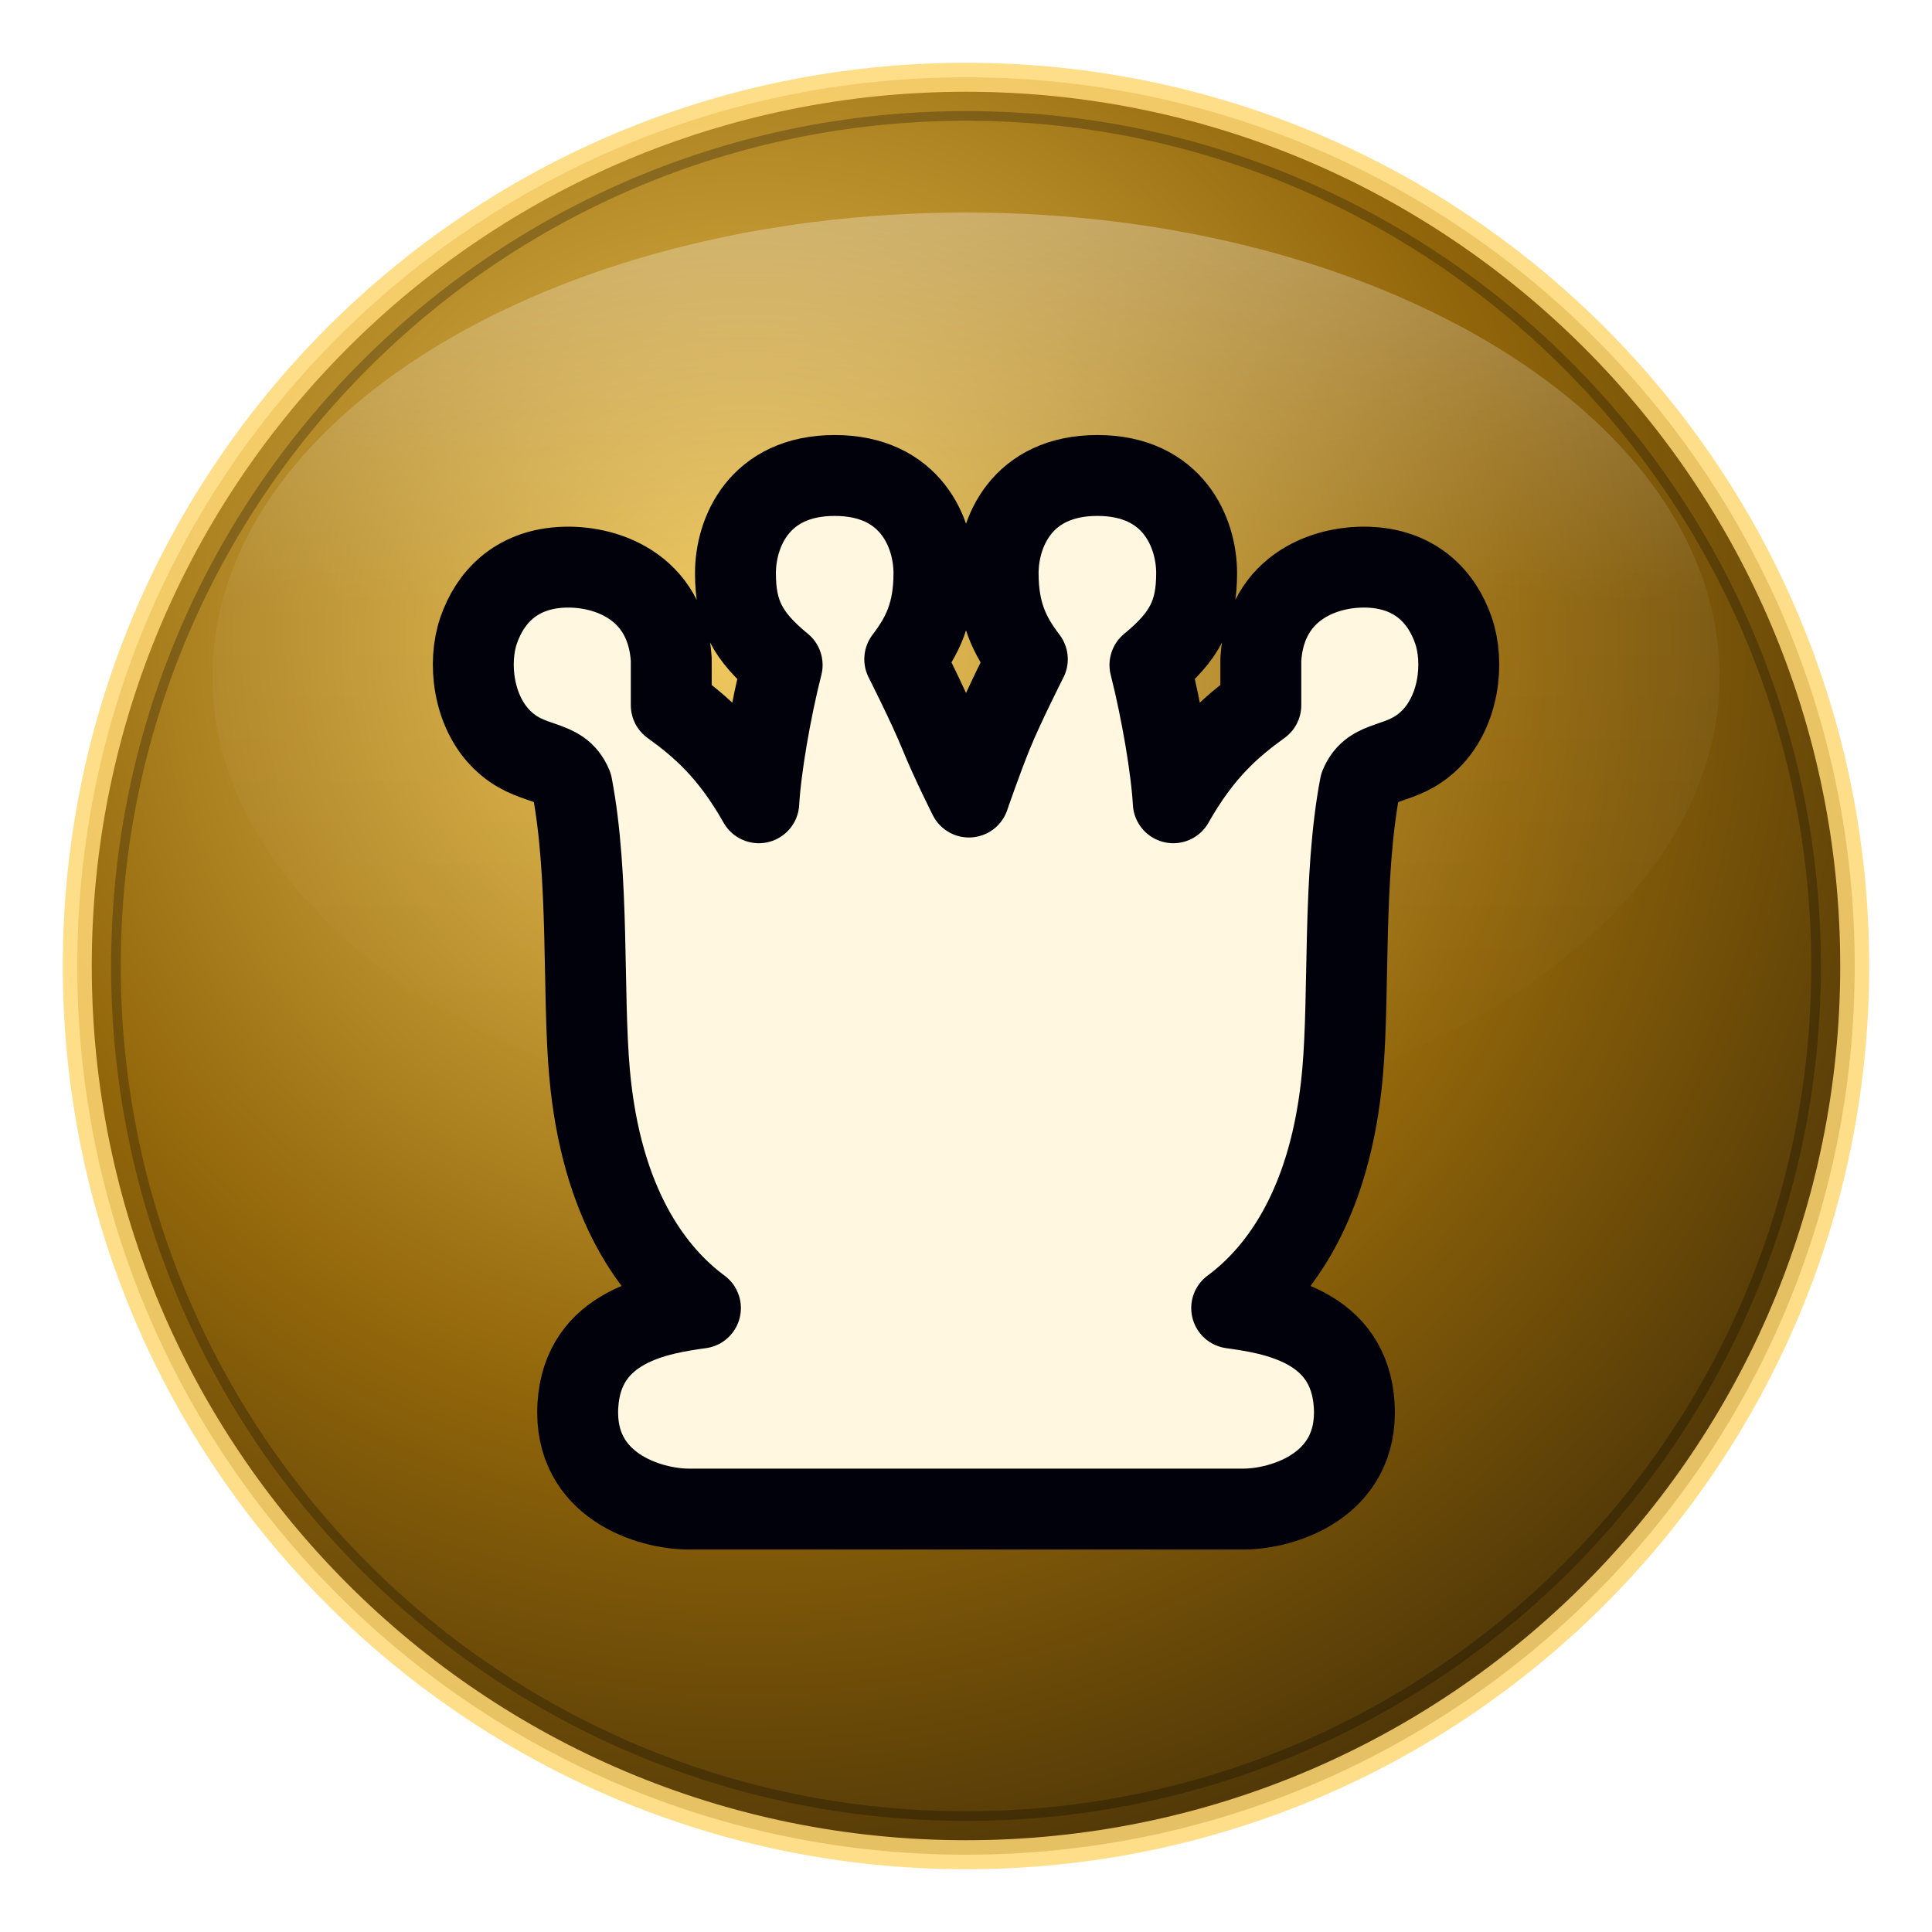
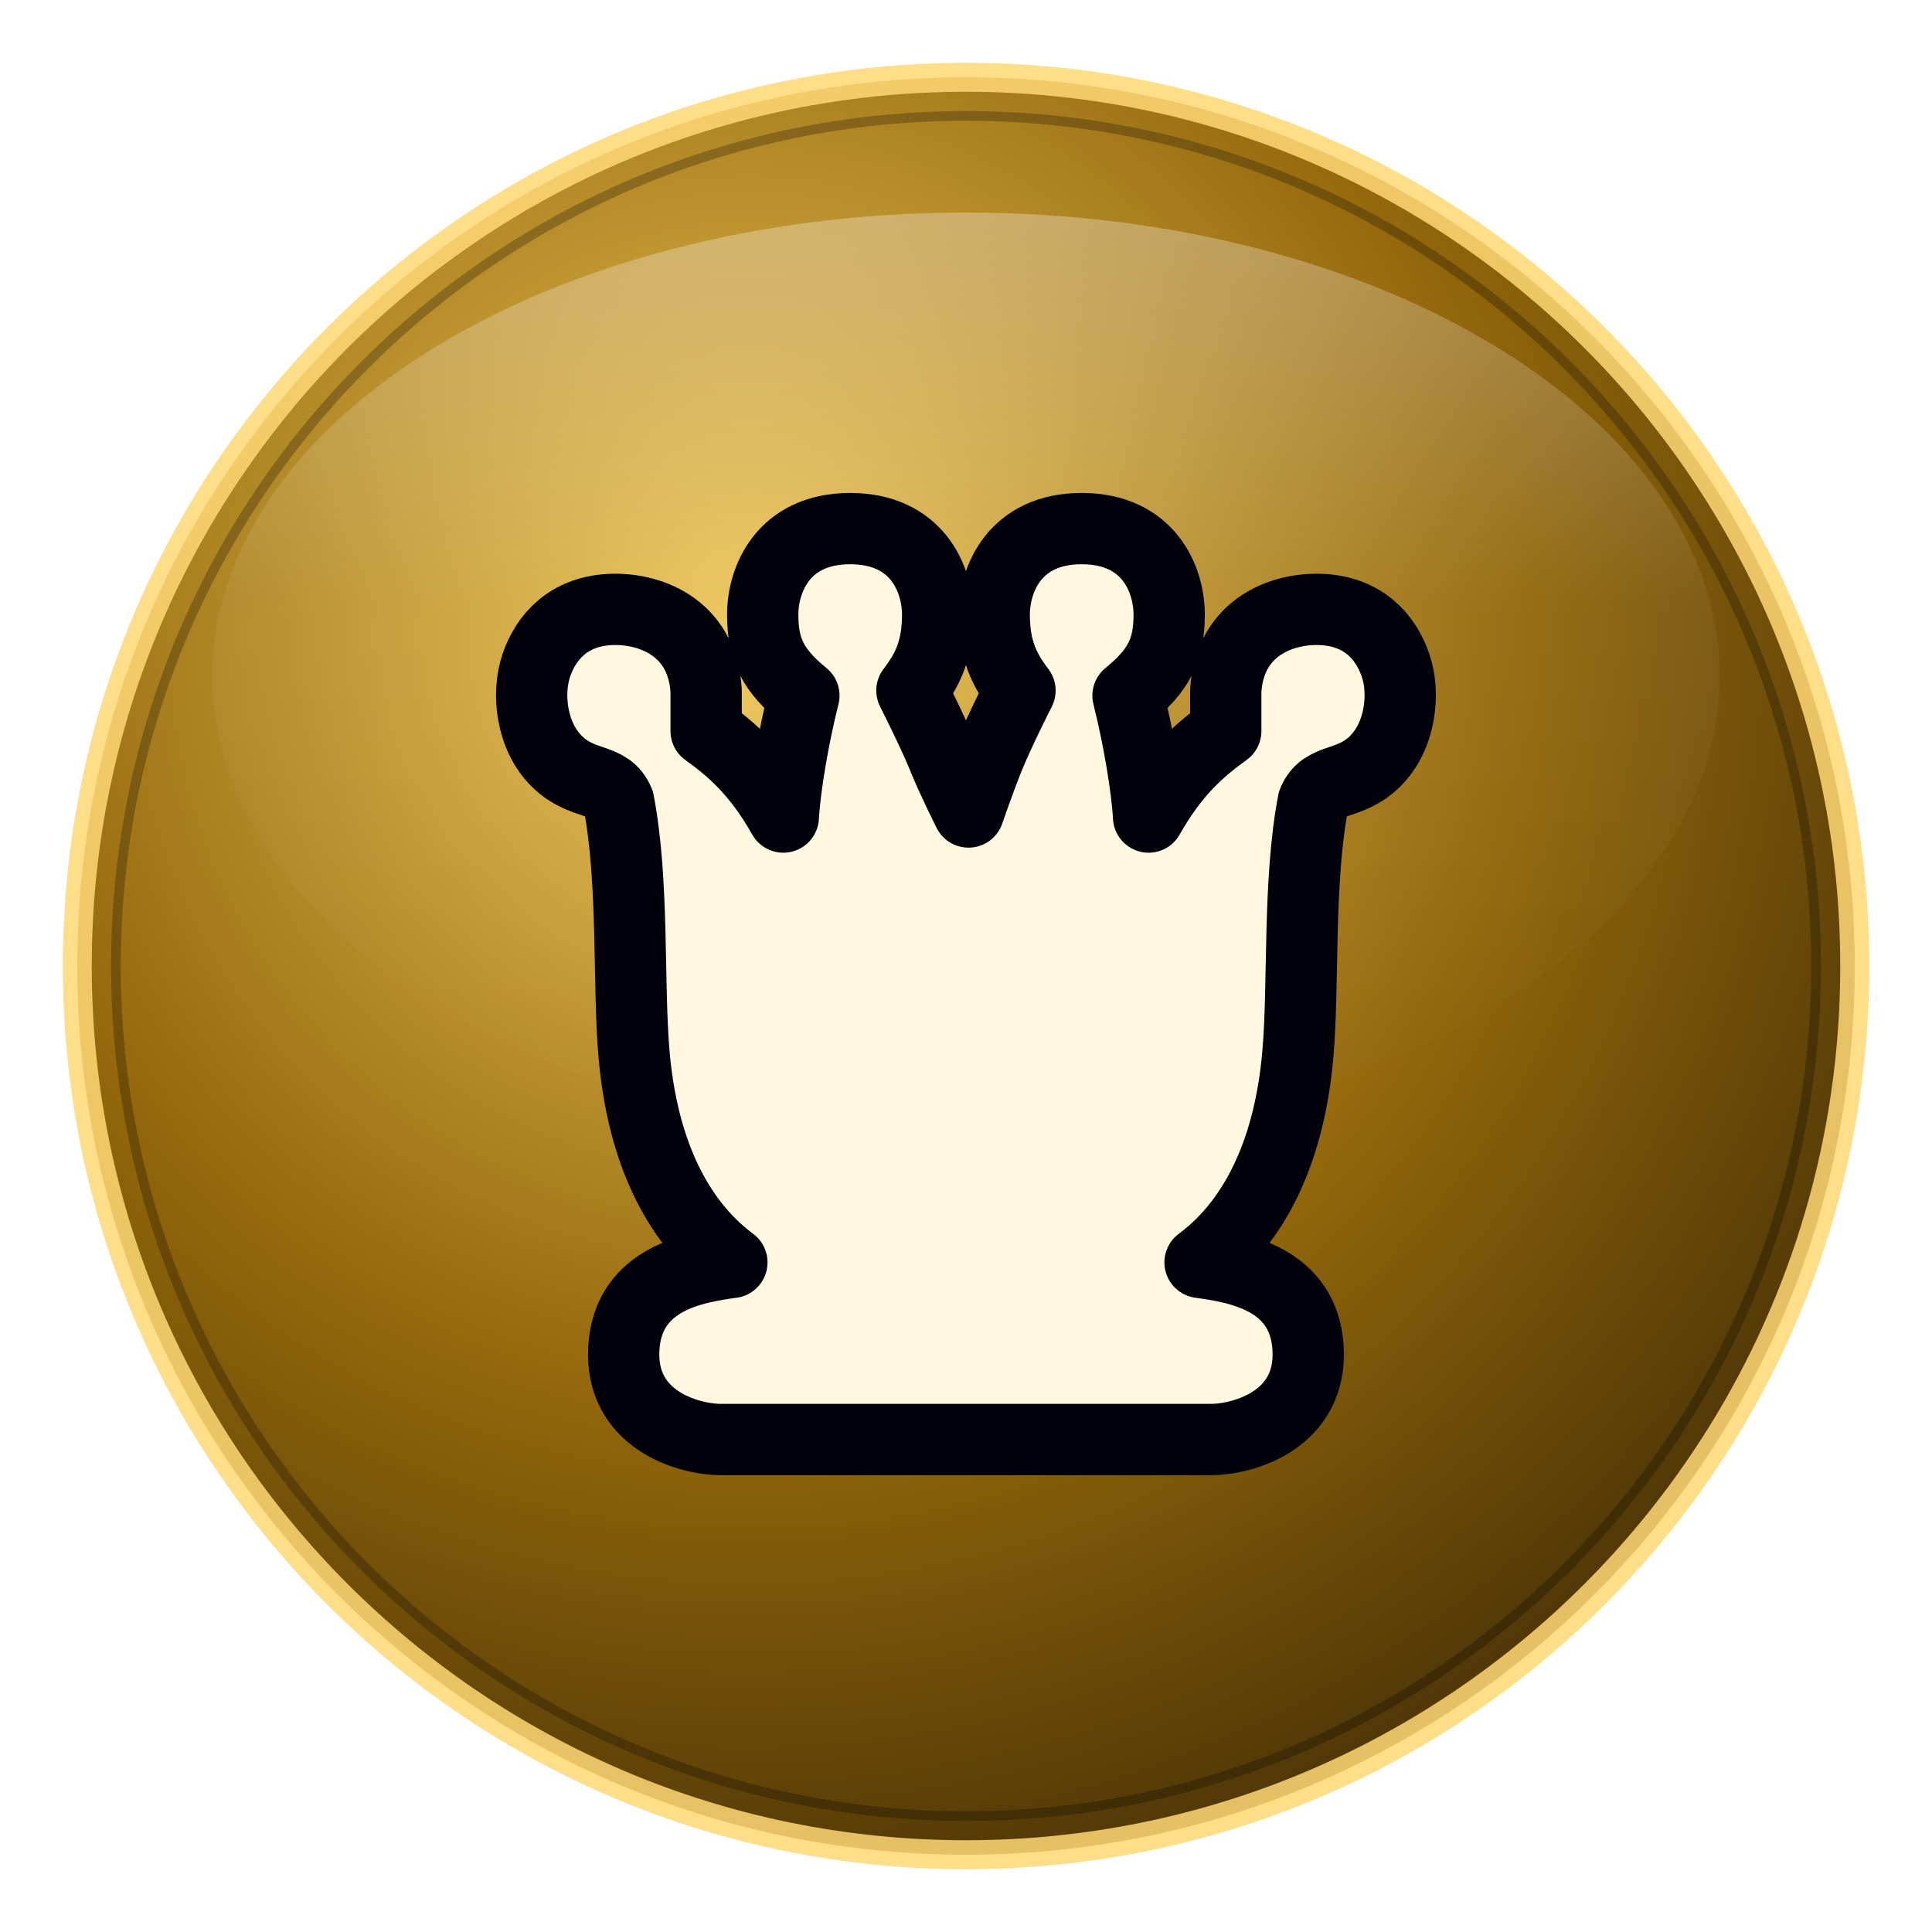
<svg xmlns="http://www.w3.org/2000/svg" width="200" height="200" viewBox="0 0 200 200">
  <defs>
    <radialGradient id="bgavatar_queen_goldsvg" cx="38%" cy="32%" r="78%">
      <stop offset="0%" stop-color="#F0C85A" />
      <stop offset="55%" stop-color="#92660A" />
      <stop offset="100%" stop-color="#3D2A06" />
    </radialGradient>
    <linearGradient id="glossavatar_queen_goldsvg" x1="0" y1="0" x2="0" y2="1">
      <stop offset="0%" stop-color="#FFFFFF" stop-opacity="0.30" />
      <stop offset="42%" stop-color="#FFFFFF" stop-opacity="0.05" />
      <stop offset="100%" stop-color="#FFFFFF" stop-opacity="0" />
    </linearGradient>
  </defs>
  <circle cx="100" cy="100" r="92" fill="url(#bgavatar_queen_goldsvg)" />
  <ellipse cx="100" cy="70" rx="78" ry="48" fill="url(#glossavatar_queen_goldsvg)" />
-   <g transform="translate(44.81 45.00) scale(3.8065)">
+   <g transform="translate(51.35 51.00) scale(3.3548)">
    <path d="M6.959 29.218H14.579H22.041C23.099 29.218 25.181 28.593 25.057 26.407C24.934 24.221 22.835 23.908 21.724 23.752C22.994 22.815 24.422 20.941 24.74 17.35C24.933 15.164 24.74 12.04 25.216 9.542C25.534 8.761 26.327 9.073 27.121 8.293C27.915 7.512 28.053 6.191 27.756 5.326C27.441 4.408 26.736 3.687 25.534 3.608C24.331 3.529 22.644 4.108 22.517 6.106V7.356C21.723 7.928 20.93 8.605 20.136 10.01C20.083 9.073 19.818 7.512 19.501 6.263C20.453 5.482 20.771 4.857 20.771 3.764C20.771 2.671 20.136 1.109 18.072 1.109C16.008 1.109 15.373 2.671 15.373 3.764C15.373 4.857 15.691 5.482 16.167 6.106C16.167 6.106 15.532 7.356 15.214 8.136C14.915 8.873 14.579 9.854 14.579 9.854C14.579 9.854 14.085 8.873 13.786 8.136C13.468 7.356 12.833 6.106 12.833 6.106C13.309 5.482 13.627 4.857 13.627 3.764C13.627 2.671 12.992 1.109 10.928 1.109C8.864 1.109 8.229 2.671 8.229 3.764C8.229 4.857 8.547 5.482 9.499 6.263C9.182 7.512 8.917 9.073 8.864 10.01C8.07 8.605 7.277 7.928 6.483 7.356V6.106C6.356 4.108 4.669 3.529 3.466 3.608C2.264 3.687 1.559 4.408 1.244 5.326C0.947 6.191 1.085 7.512 1.879 8.293C2.673 9.073 3.466 8.761 3.784 9.542C4.26 12.04 4.067 15.164 4.26 17.35C4.578 20.941 6.006 22.815 7.277 23.752C6.165 23.908 4.066 24.221 3.943 26.407C3.819 28.593 5.901 29.218 6.959 29.218Z" fill="#FFF7E0" stroke="#01010C" stroke-width="2.2" stroke-linejoin="round" />
  </g>
  <circle cx="100" cy="100" r="92" fill="none" stroke="#FFD874" stroke-width="3" opacity="0.85" />
  <circle cx="100" cy="100" r="88" fill="none" stroke="#000000" stroke-width="1" opacity="0.25" />
</svg>
